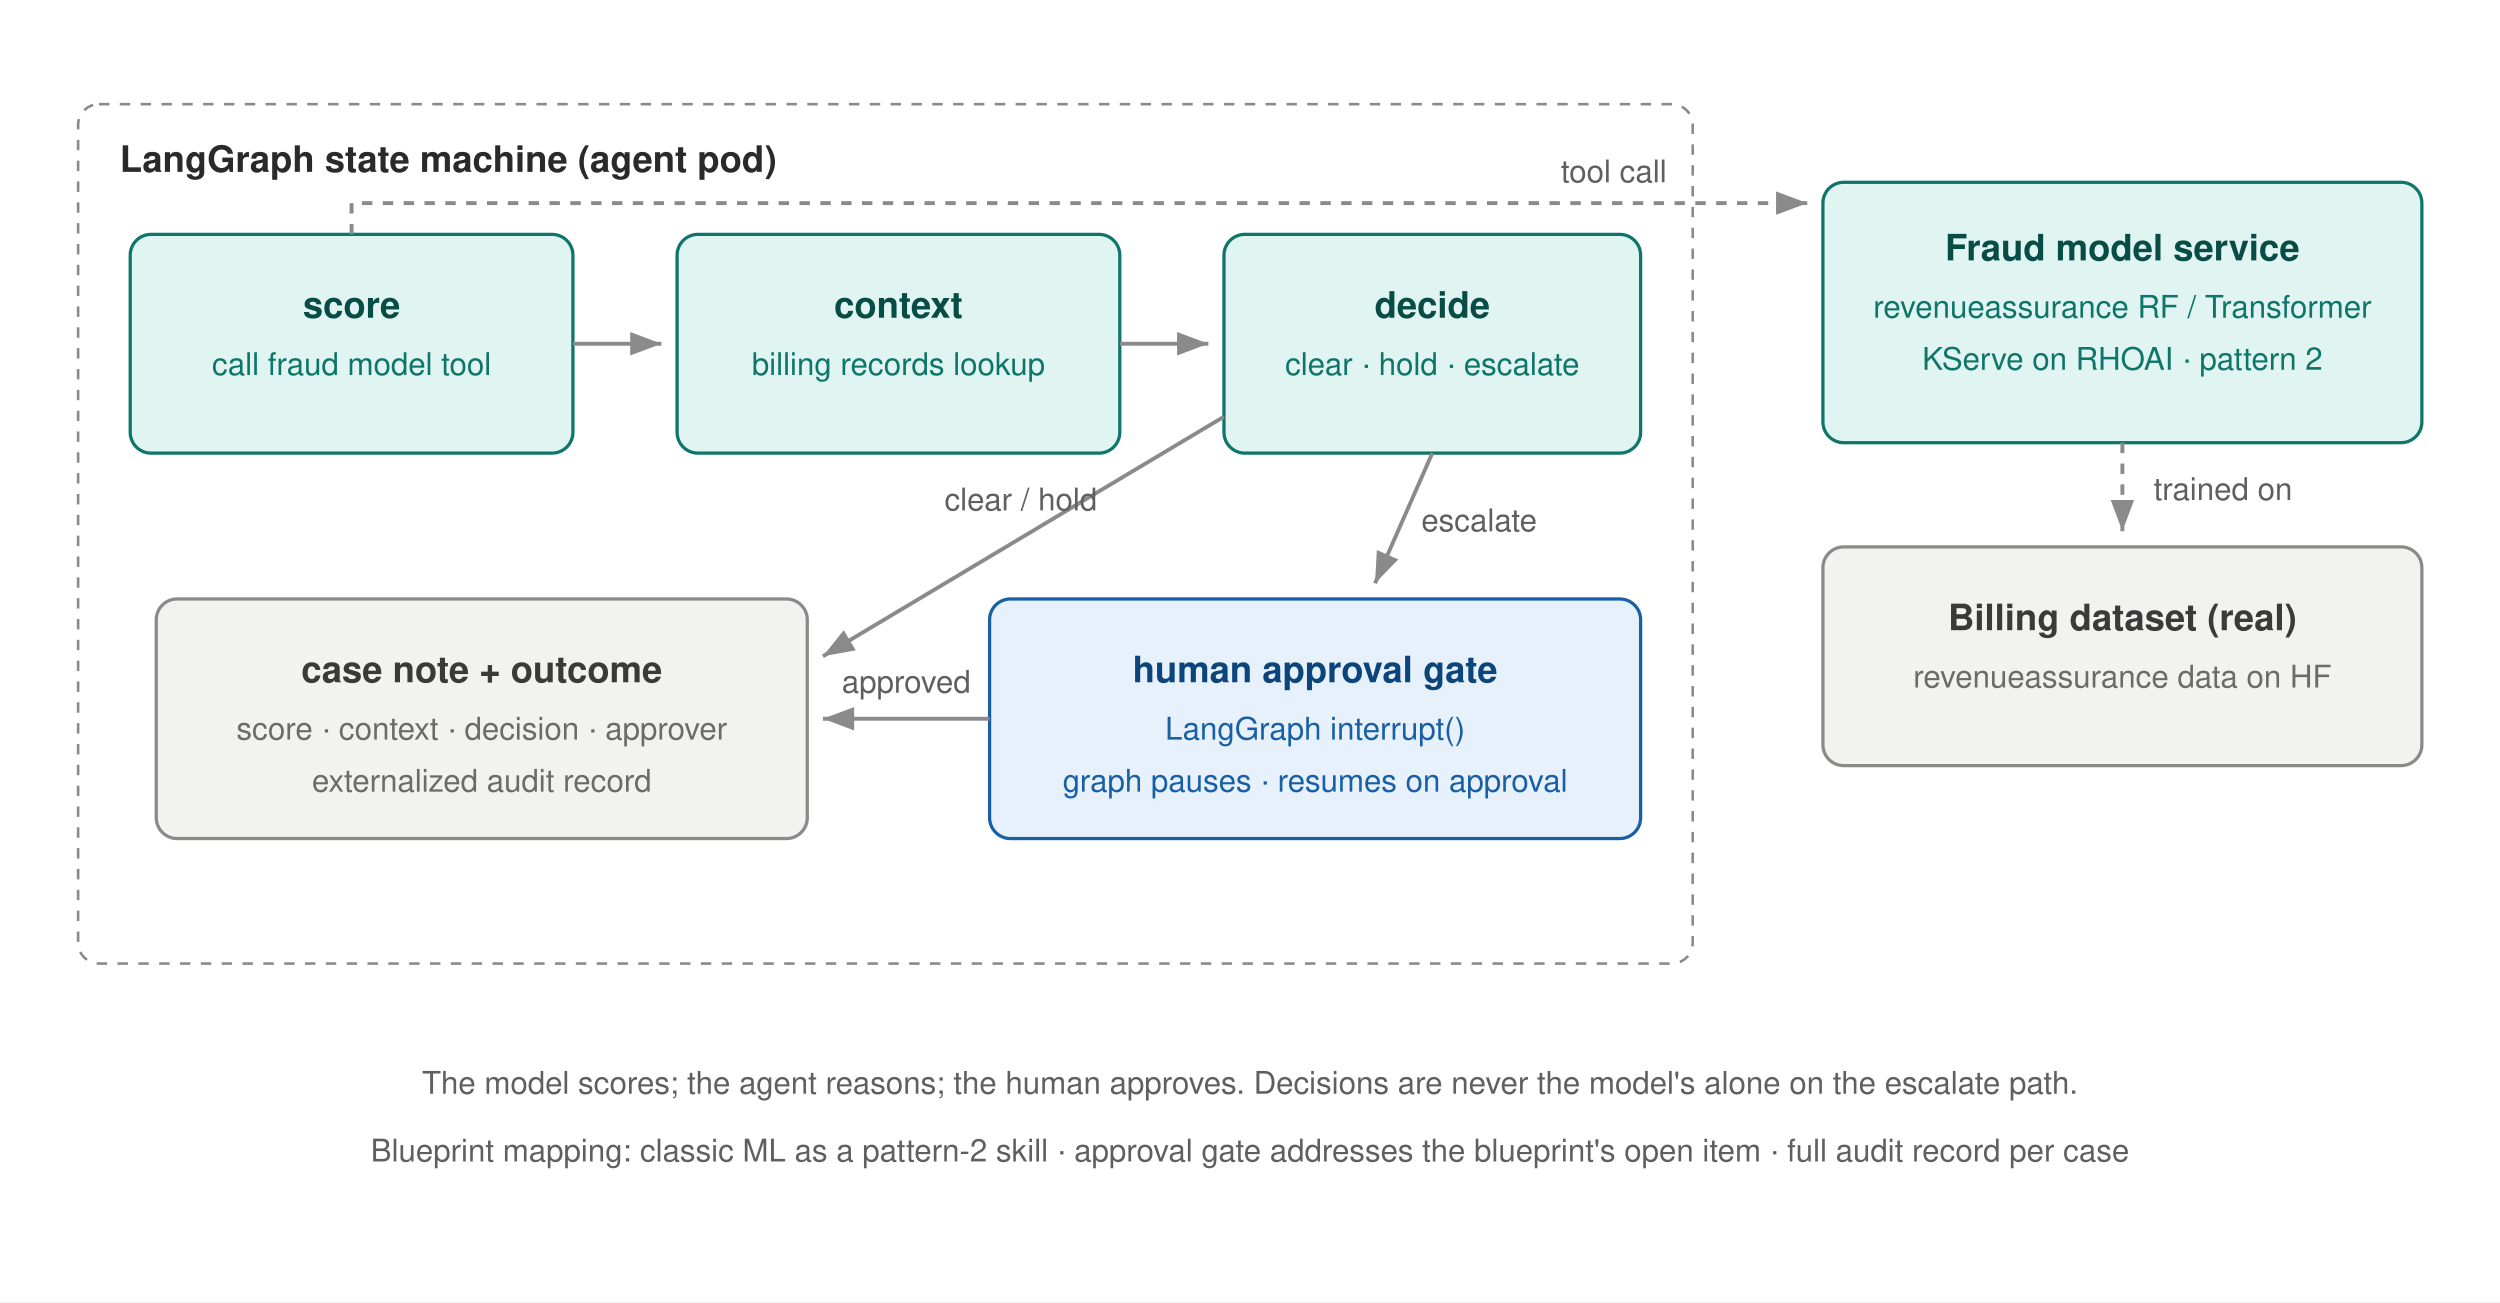
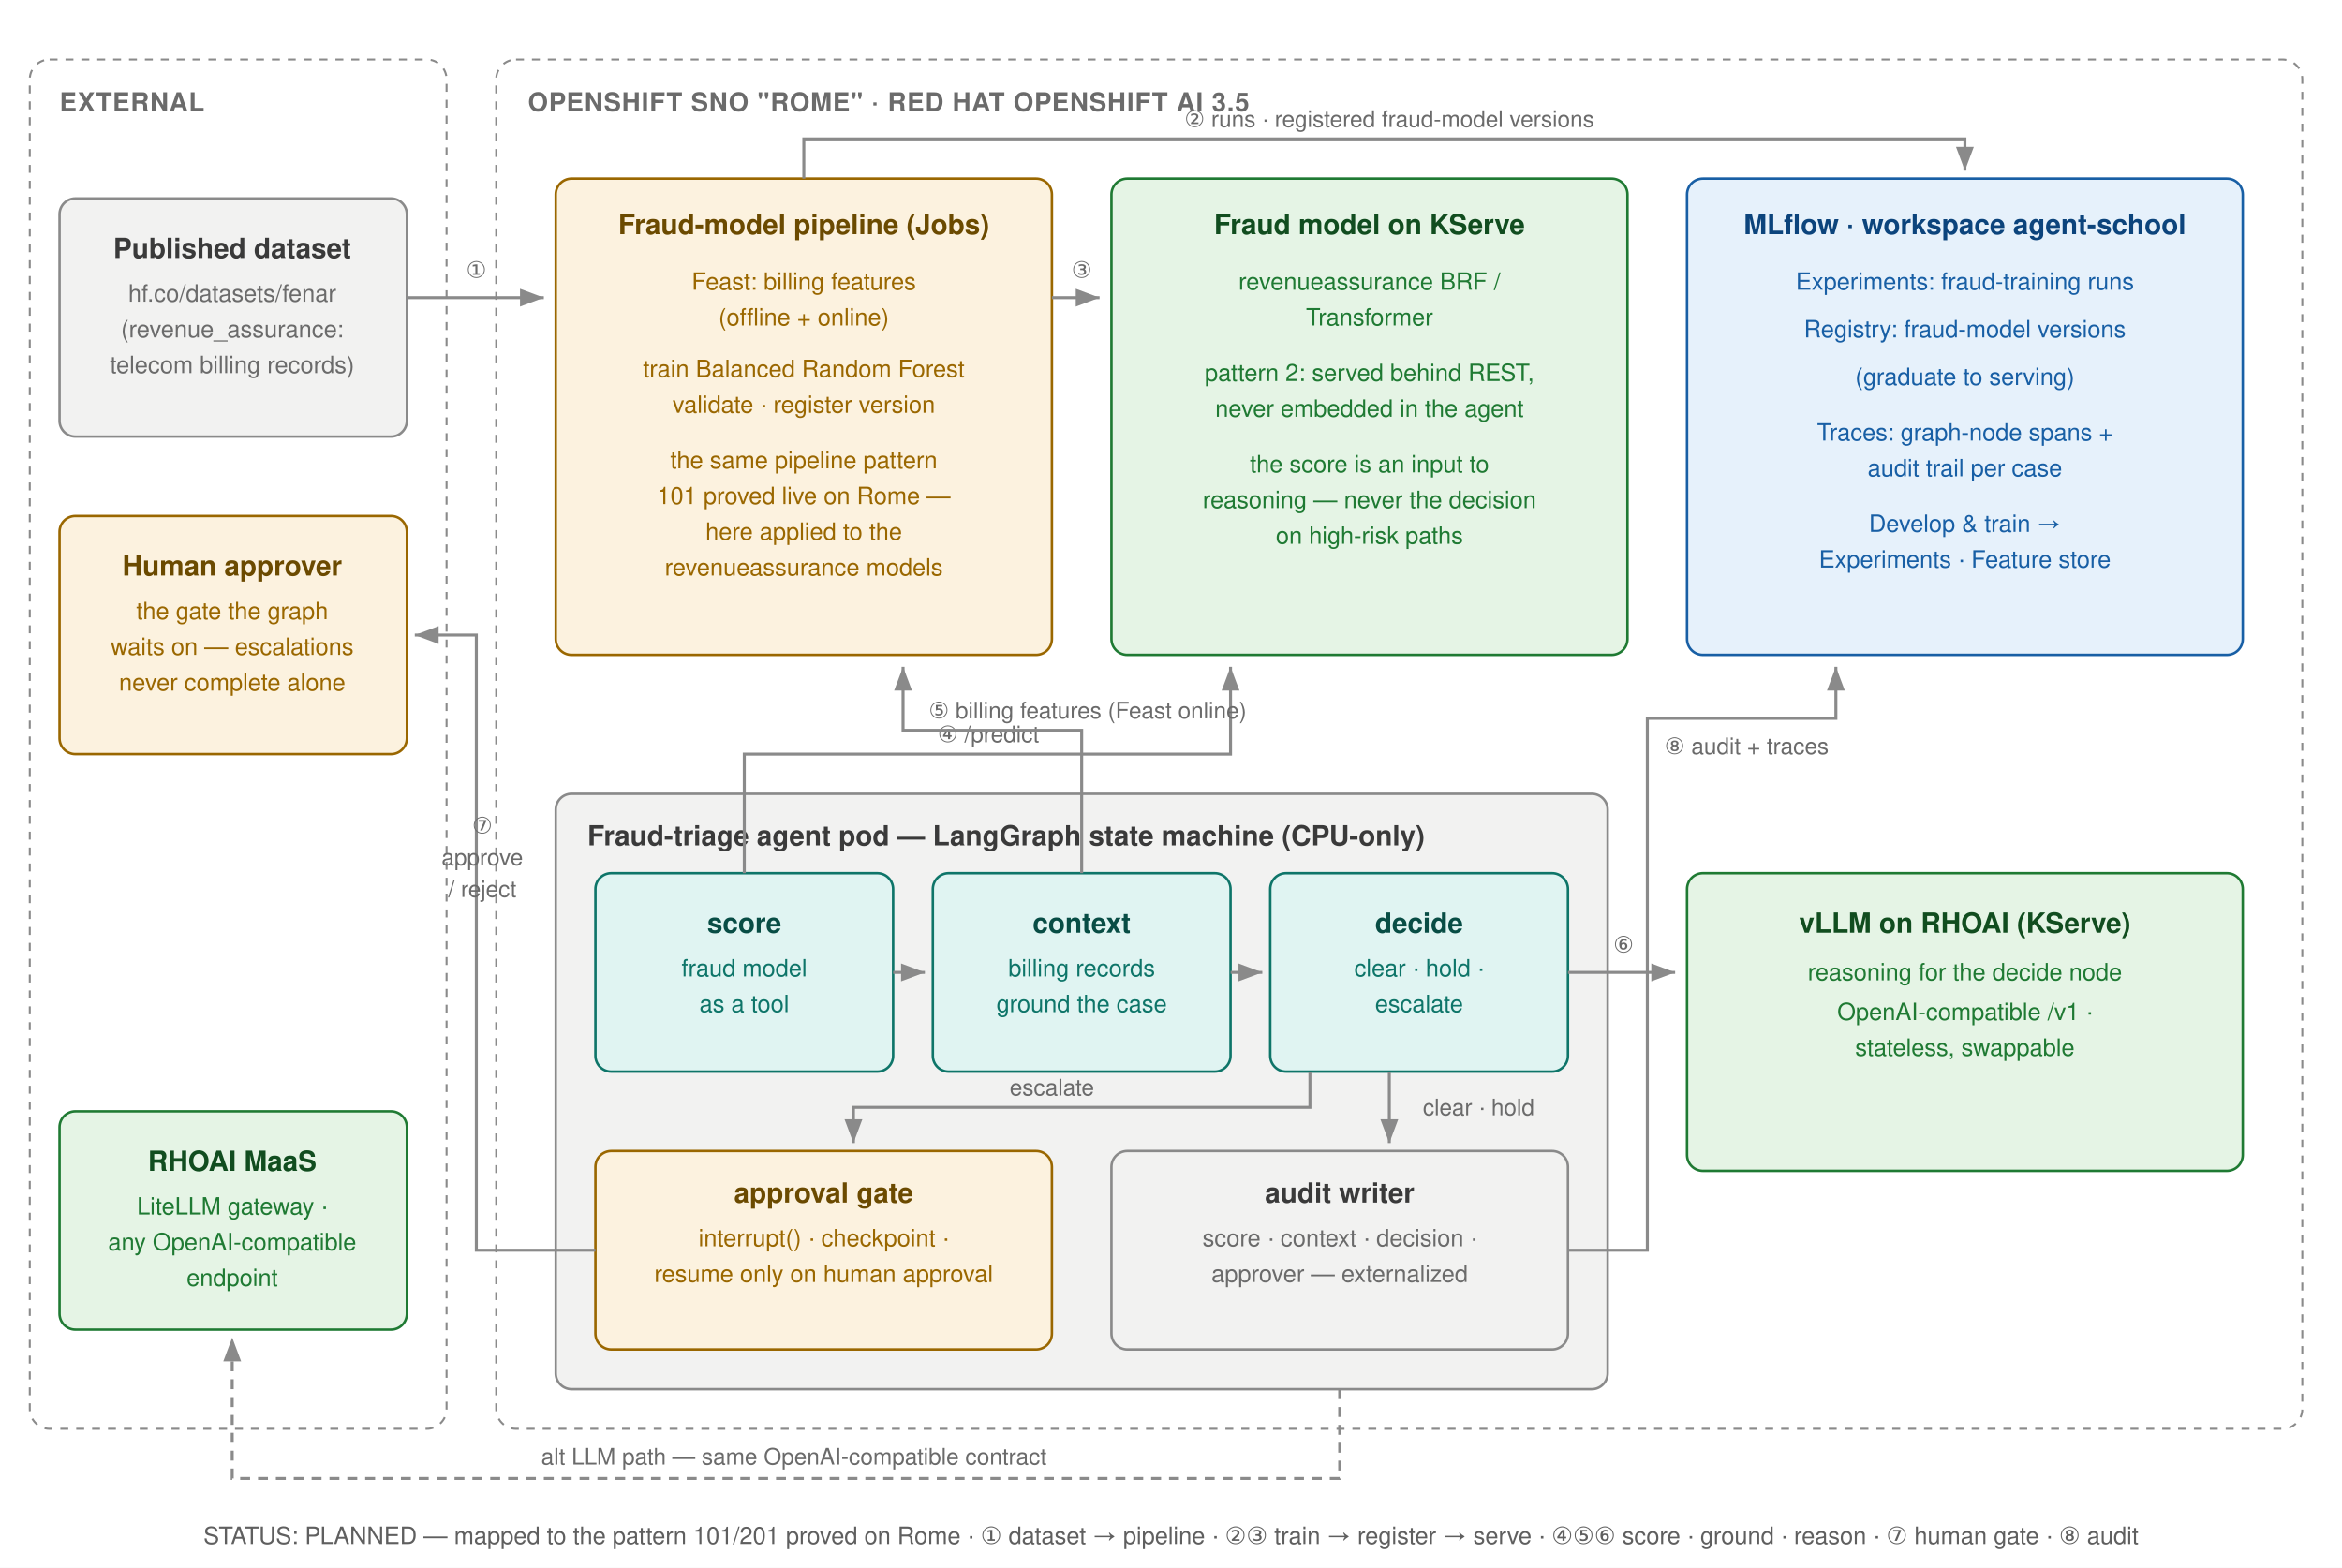
- <svg xmlns="http://www.w3.org/2000/svg" viewBox="0 0 960 500" width="960" height="500">
+ <svg xmlns="http://www.w3.org/2000/svg" viewBox="0 0 1180 790" width="1180" height="790">
  <style>
text { font-family: 'Helvetica Neue', Helvetica, Arial, sans-serif; }
.th { font-size: 14px; font-weight: 600; fill: #2a2a2a; }
.ts { font-size: 12px; font-weight: 400; fill: #5f5f5f; }
+ .tz { font-size: 13px; font-weight: 600; fill: #6b6b6b; letter-spacing: .4px; }
+ .tl { font-size: 11.5px; font-weight: 500; fill: #6b6b6b; }
.c-blue rect { fill: #E6F1FB; stroke: #185FA5; stroke-width: 1.25; }
.c-blue .th { fill: #0C447C; } .c-blue .ts { fill: #185FA5; }
.c-teal rect { fill: #E0F4F2; stroke: #0E7569; stroke-width: 1.25; }
.c-teal .th { fill: #084D45; } .c-teal .ts { fill: #0E7569; }
.c-amber rect { fill: #FCF2DF; stroke: #9A6700; stroke-width: 1.25; }
.c-amber .th { fill: #6B4A00; } .c-amber .ts { fill: #9A6700; }
.c-green rect { fill: #E5F4E5; stroke: #1F7A33; stroke-width: 1.25; }
.c-green .th { fill: #114D1F; } .c-green .ts { fill: #1F7A33; }
.c-gray rect { fill: #F2F2F1; stroke: #8a8a8a; stroke-width: 1.25; }
.c-gray .th { fill: #3A3A3A; } .c-gray .ts { fill: #6B6B6B; }
+ .arrow { stroke: #8a8a8a; stroke-width: 1.5; fill: none; }
+ .dashed { stroke-dasharray: 5 4; }
</style>
  <defs>
    <marker id="a" markerWidth="10" markerHeight="8" refX="8" refY="3" orient="auto">
      <path d="M0,0 L8,3 L0,6" fill="#8a8a8a" />
    </marker>
  </defs>
-   <rect width="960" height="500" fill="#ffffff" />
-   <rect x="30" y="40" width="620" height="330" rx="8" fill="none" stroke="#8a8a8a" stroke-dasharray="4 4" />
-   <text class="th" x="46" y="66">LangGraph state machine (agent pod)</text>
-   <g class="c-teal">
-     <rect x="50" y="90" width="170" height="84" rx="8" />
-     <text class="th" x="135" y="122" text-anchor="middle">score</text>
-     <text class="ts" x="135" y="144" text-anchor="middle">call fraud model tool</text>
+   <rect width="1180" height="790" fill="#ffffff" />
+   <rect x="15" y="30" width="210" height="690" rx="10" fill="none" stroke="#8a8a8a" stroke-dasharray="4 4" />
+   <text class="tz" x="30" y="56">EXTERNAL</text>
+   <g class="c-gray">
+     <rect x="30" y="100" width="175" height="120" rx="8" />
+     <text class="th" x="117" y="130" text-anchor="middle">Published dataset</text>
+     <text class="ts" x="117" y="152" text-anchor="middle">hf.co/datasets/fenar</text>
+     <text class="ts" x="117" y="170" text-anchor="middle">(revenue_assurance:</text>
+     <text class="ts" x="117" y="188" text-anchor="middle">telecom billing records)</text>
  </g>
-   <line x1="220" y1="132" x2="254" y2="132" stroke="#8a8a8a" stroke-width="1.5" marker-end="url(#a)" />
-   <g class="c-teal">
-     <rect x="260" y="90" width="170" height="84" rx="8" />
-     <text class="th" x="345" y="122" text-anchor="middle">context</text>
-     <text class="ts" x="345" y="144" text-anchor="middle">billing records lookup</text>
+   <g class="c-amber">
+     <rect x="30" y="260" width="175" height="120" rx="8" />
+     <text class="th" x="117" y="290" text-anchor="middle">Human approver</text>
+     <text class="ts" x="117" y="312" text-anchor="middle">the gate the graph</text>
+     <text class="ts" x="117" y="330" text-anchor="middle">waits on — escalations</text>
+     <text class="ts" x="117" y="348" text-anchor="middle">never complete alone</text>
  </g>
-   <line x1="430" y1="132" x2="464" y2="132" stroke="#8a8a8a" stroke-width="1.5" marker-end="url(#a)" />
-   <g class="c-teal">
-     <rect x="470" y="90" width="160" height="84" rx="8" />
-     <text class="th" x="550" y="122" text-anchor="middle">decide</text>
-     <text class="ts" x="550" y="144" text-anchor="middle">clear · hold · escalate</text>
+   <g class="c-green">
+     <rect x="30" y="560" width="175" height="110" rx="8" />
+     <text class="th" x="117" y="590" text-anchor="middle">RHOAI MaaS</text>
+     <text class="ts" x="117" y="612" text-anchor="middle">LiteLLM gateway ·</text>
+     <text class="ts" x="117" y="630" text-anchor="middle">any OpenAI-compatible</text>
+     <text class="ts" x="117" y="648" text-anchor="middle">endpoint</text>
+   </g>
+   <rect x="250" y="30" width="910" height="690" rx="10" fill="none" stroke="#8a8a8a" stroke-dasharray="4 4" />
+   <text class="tz" x="266" y="56">OPENSHIFT SNO "ROME" · RED HAT OPENSHIFT AI 3.5</text>
+   <g class="c-amber">
+     <rect x="280" y="90" width="250" height="240" rx="8" />
+     <text class="th" x="405" y="118" text-anchor="middle">Fraud-model pipeline (Jobs)</text>
+     <text class="ts" x="405" y="146" text-anchor="middle">Feast: billing features</text>
+     <text class="ts" x="405" y="164" text-anchor="middle">(offline + online)</text>
+     <text class="ts" x="405" y="190" text-anchor="middle">train Balanced Random Forest</text>
+     <text class="ts" x="405" y="208" text-anchor="middle">validate · register version</text>
+     <text class="ts" x="405" y="236" text-anchor="middle">the same pipeline pattern</text>
+     <text class="ts" x="405" y="254" text-anchor="middle">101 proved live on Rome —</text>
+     <text class="ts" x="405" y="272" text-anchor="middle">here applied to the</text>
+     <text class="ts" x="405" y="290" text-anchor="middle">revenueassurance models</text>
+   </g>
+   <g class="c-green">
+     <rect x="560" y="90" width="260" height="240" rx="8" />
+     <text class="th" x="690" y="118" text-anchor="middle">Fraud model on KServe</text>
+     <text class="ts" x="690" y="146" text-anchor="middle">revenueassurance BRF /</text>
+     <text class="ts" x="690" y="164" text-anchor="middle">Transformer</text>
+     <text class="ts" x="690" y="192" text-anchor="middle">pattern 2: served behind REST,</text>
+     <text class="ts" x="690" y="210" text-anchor="middle">never embedded in the agent</text>
+     <text class="ts" x="690" y="238" text-anchor="middle">the score is an input to</text>
+     <text class="ts" x="690" y="256" text-anchor="middle">reasoning — never the decision</text>
+     <text class="ts" x="690" y="274" text-anchor="middle">on high-risk paths</text>
  </g>
  <g class="c-blue">
-     <rect x="380" y="230" width="250" height="92" rx="8" />
-     <text class="th" x="505" y="262" text-anchor="middle">human approval gate</text>
-     <text class="ts" x="505" y="284" text-anchor="middle">LangGraph interrupt()</text>
-     <text class="ts" x="505" y="304" text-anchor="middle">graph pauses · resumes on approval</text>
+     <rect x="850" y="90" width="280" height="240" rx="8" />
+     <text class="th" x="990" y="118" text-anchor="middle">MLflow · workspace agent-school</text>
+     <text class="ts" x="990" y="146" text-anchor="middle">Experiments: fraud-training runs</text>
+     <text class="ts" x="990" y="170" text-anchor="middle">Registry: fraud-model versions</text>
+     <text class="ts" x="990" y="194" text-anchor="middle">(graduate to serving)</text>
+     <text class="ts" x="990" y="222" text-anchor="middle">Traces: graph-node spans +</text>
+     <text class="ts" x="990" y="240" text-anchor="middle">audit trail per case</text>
+     <text class="ts" x="990" y="268" text-anchor="middle">Develop &amp; train →</text>
+     <text class="ts" x="990" y="286" text-anchor="middle">Experiments · Feature store</text>
  </g>
-   <line x1="550" y1="174" x2="528" y2="224" stroke="#8a8a8a" stroke-width="1.5" marker-end="url(#a)" />
-   <text class="ts" x="568" y="204" text-anchor="middle">escalate</text>
  <g class="c-gray">
-     <rect x="60" y="230" width="250" height="92" rx="8" />
-     <text class="th" x="185" y="262" text-anchor="middle">case note + outcome</text>
-     <text class="ts" x="185" y="284" text-anchor="middle">score · context · decision · approver</text>
-     <text class="ts" x="185" y="304" text-anchor="middle">externalized audit record</text>
+     <rect x="280" y="400" width="530" height="300" rx="8" />
+     <text class="th" x="296" y="426">Fraud-triage agent pod — LangGraph state machine (CPU-only)</text>
  </g>
-   <line x1="470" y1="160" x2="316" y2="252" stroke="#8a8a8a" stroke-width="1.5" marker-end="url(#a)" />
-   <text class="ts" x="392" y="196" text-anchor="middle">clear / hold</text>
-   <line x1="380" y1="276" x2="316" y2="276" stroke="#8a8a8a" stroke-width="1.5" marker-end="url(#a)" />
-   <text class="ts" x="348" y="266" text-anchor="middle">approved</text>
  <g class="c-teal">
-     <rect x="700" y="70" width="230" height="100" rx="8" />
-     <text class="th" x="815" y="100" text-anchor="middle">Fraud model service</text>
-     <text class="ts" x="815" y="122" text-anchor="middle">revenueassurance RF / Transformer</text>
-     <text class="ts" x="815" y="142" text-anchor="middle">KServe on RHOAI · pattern 2</text>
+     <rect x="300" y="440" width="150" height="100" rx="8" />
+     <text class="th" x="375" y="470" text-anchor="middle">score</text>
+     <text class="ts" x="375" y="492" text-anchor="middle">fraud model</text>
+     <text class="ts" x="375" y="510" text-anchor="middle">as a tool</text>
  </g>
-   <path d="M135 90 V78 H694" fill="none" stroke="#8a8a8a" stroke-width="1.5" stroke-dasharray="4 4" marker-end="url(#a)" />
-   <text class="ts" x="640" y="70" text-anchor="end">tool call</text>
+   <g class="c-teal">
+     <rect x="470" y="440" width="150" height="100" rx="8" />
+     <text class="th" x="545" y="470" text-anchor="middle">context</text>
+     <text class="ts" x="545" y="492" text-anchor="middle">billing records</text>
+     <text class="ts" x="545" y="510" text-anchor="middle">ground the case</text>
+   </g>
+   <g class="c-teal">
+     <rect x="640" y="440" width="150" height="100" rx="8" />
+     <text class="th" x="715" y="470" text-anchor="middle">decide</text>
+     <text class="ts" x="715" y="492" text-anchor="middle">clear · hold ·</text>
+     <text class="ts" x="715" y="510" text-anchor="middle">escalate</text>
+   </g>
+   <g class="c-amber">
+     <rect x="300" y="580" width="230" height="100" rx="8" />
+     <text class="th" x="415" y="606" text-anchor="middle">approval gate</text>
+     <text class="ts" x="415" y="628" text-anchor="middle">interrupt() · checkpoint ·</text>
+     <text class="ts" x="415" y="646" text-anchor="middle">resume only on human approval</text>
+   </g>
  <g class="c-gray">
-     <rect x="700" y="210" width="230" height="84" rx="8" />
-     <text class="th" x="815" y="242" text-anchor="middle">Billing dataset (real)</text>
-     <text class="ts" x="815" y="264" text-anchor="middle">revenueassurance data on HF</text>
+     <rect x="560" y="580" width="230" height="100" rx="8" />
+     <text class="th" x="675" y="606" text-anchor="middle">audit writer</text>
+     <text class="ts" x="675" y="628" text-anchor="middle">score · context · decision ·</text>
+     <text class="ts" x="675" y="646" text-anchor="middle">approver — externalized</text>
  </g>
-   <line x1="815" y1="170" x2="815" y2="204" stroke="#8a8a8a" stroke-width="1.5" stroke-dasharray="4 4" marker-end="url(#a)" />
-   <text class="ts" x="827" y="192">trained on</text>
-   <text class="ts" x="480" y="420" text-anchor="middle">The model scores; the agent reasons; the human approves. Decisions are never the model's alone on the escalate path.</text>
-   <text class="ts" x="480" y="446" text-anchor="middle">Blueprint mapping: classic ML as a pattern-2 skill · approval gate addresses the blueprint's open item · full audit record per case</text>
+   <g class="c-green">
+     <rect x="850" y="440" width="280" height="150" rx="8" />
+     <text class="th" x="990" y="470" text-anchor="middle">vLLM on RHOAI (KServe)</text>
+     <text class="ts" x="990" y="494" text-anchor="middle">reasoning for the decide node</text>
+     <text class="ts" x="990" y="514" text-anchor="middle">OpenAI-compatible /v1 ·</text>
+     <text class="ts" x="990" y="532" text-anchor="middle">stateless, swappable</text>
+   </g>
+   <line class="arrow" x1="205" y1="150" x2="274" y2="150" marker-end="url(#a)" />
+   <text class="tl" x="240" y="140" text-anchor="middle">①</text>
+   <polyline class="arrow" points="405,90 405,70 990,70 990,86" marker-end="url(#a)" />
+   <text class="tl" x="700" y="64" text-anchor="middle">② runs · registered fraud-model versions</text>
+   <line class="arrow" x1="530" y1="150" x2="554" y2="150" marker-end="url(#a)" />
+   <text class="tl" x="545" y="140" text-anchor="middle">③</text>
+   <polyline class="arrow" points="375,440 375,380 620,380 620,336" marker-end="url(#a)" />
+   <text class="tl" x="498" y="374" text-anchor="middle">④ /predict</text>
+   <polyline class="arrow" points="545,440 545,368 455,368 455,336" marker-end="url(#a)" />
+   <text class="tl" x="548" y="362" text-anchor="middle">⑤ billing features (Feast online)</text>
+   <line class="arrow" x1="790" y1="490" x2="844" y2="490" marker-end="url(#a)" />
+   <text class="tl" x="818" y="480" text-anchor="middle">⑥</text>
+   <polyline class="arrow" points="300,630 240,630 240,320 209,320" marker-end="url(#a)" />
+   <text class="tl" x="243" y="420" text-anchor="middle">⑦</text>
+   <text class="tl" x="243" y="436" text-anchor="middle">approve</text>
+   <text class="tl" x="243" y="452" text-anchor="middle">/ reject</text>
+   <polyline class="arrow" points="790,630 830,630 830,362 925,362 925,336" marker-end="url(#a)" />
+   <text class="tl" x="880" y="380" text-anchor="middle">⑧ audit + traces</text>
+   <line class="arrow" x1="450" y1="490" x2="466" y2="490" marker-end="url(#a)" />
+   <line class="arrow" x1="620" y1="490" x2="636" y2="490" marker-end="url(#a)" />
+   <polyline class="arrow" points="700,540 700,576" marker-end="url(#a)" />
+   <text class="tl" x="745" y="562" text-anchor="middle">clear · hold</text>
+   <polyline class="arrow" points="660,540 660,558 430,558 430,576" marker-end="url(#a)" />
+   <text class="tl" x="530" y="552" text-anchor="middle">escalate</text>
+   <polyline class="arrow dashed" points="675,700 675,745 117,745 117,674" marker-end="url(#a)" />
+   <text class="tl" x="400" y="738" text-anchor="middle">alt LLM path — same OpenAI-compatible contract</text>
+   <text class="ts" x="590" y="778" text-anchor="middle">STATUS: PLANNED — mapped to the pattern 101/201 proved on Rome · ① dataset → pipeline · ②③ train → register → serve · ④⑤⑥ score · ground · reason · ⑦ human gate · ⑧ audit</text>
</svg>
